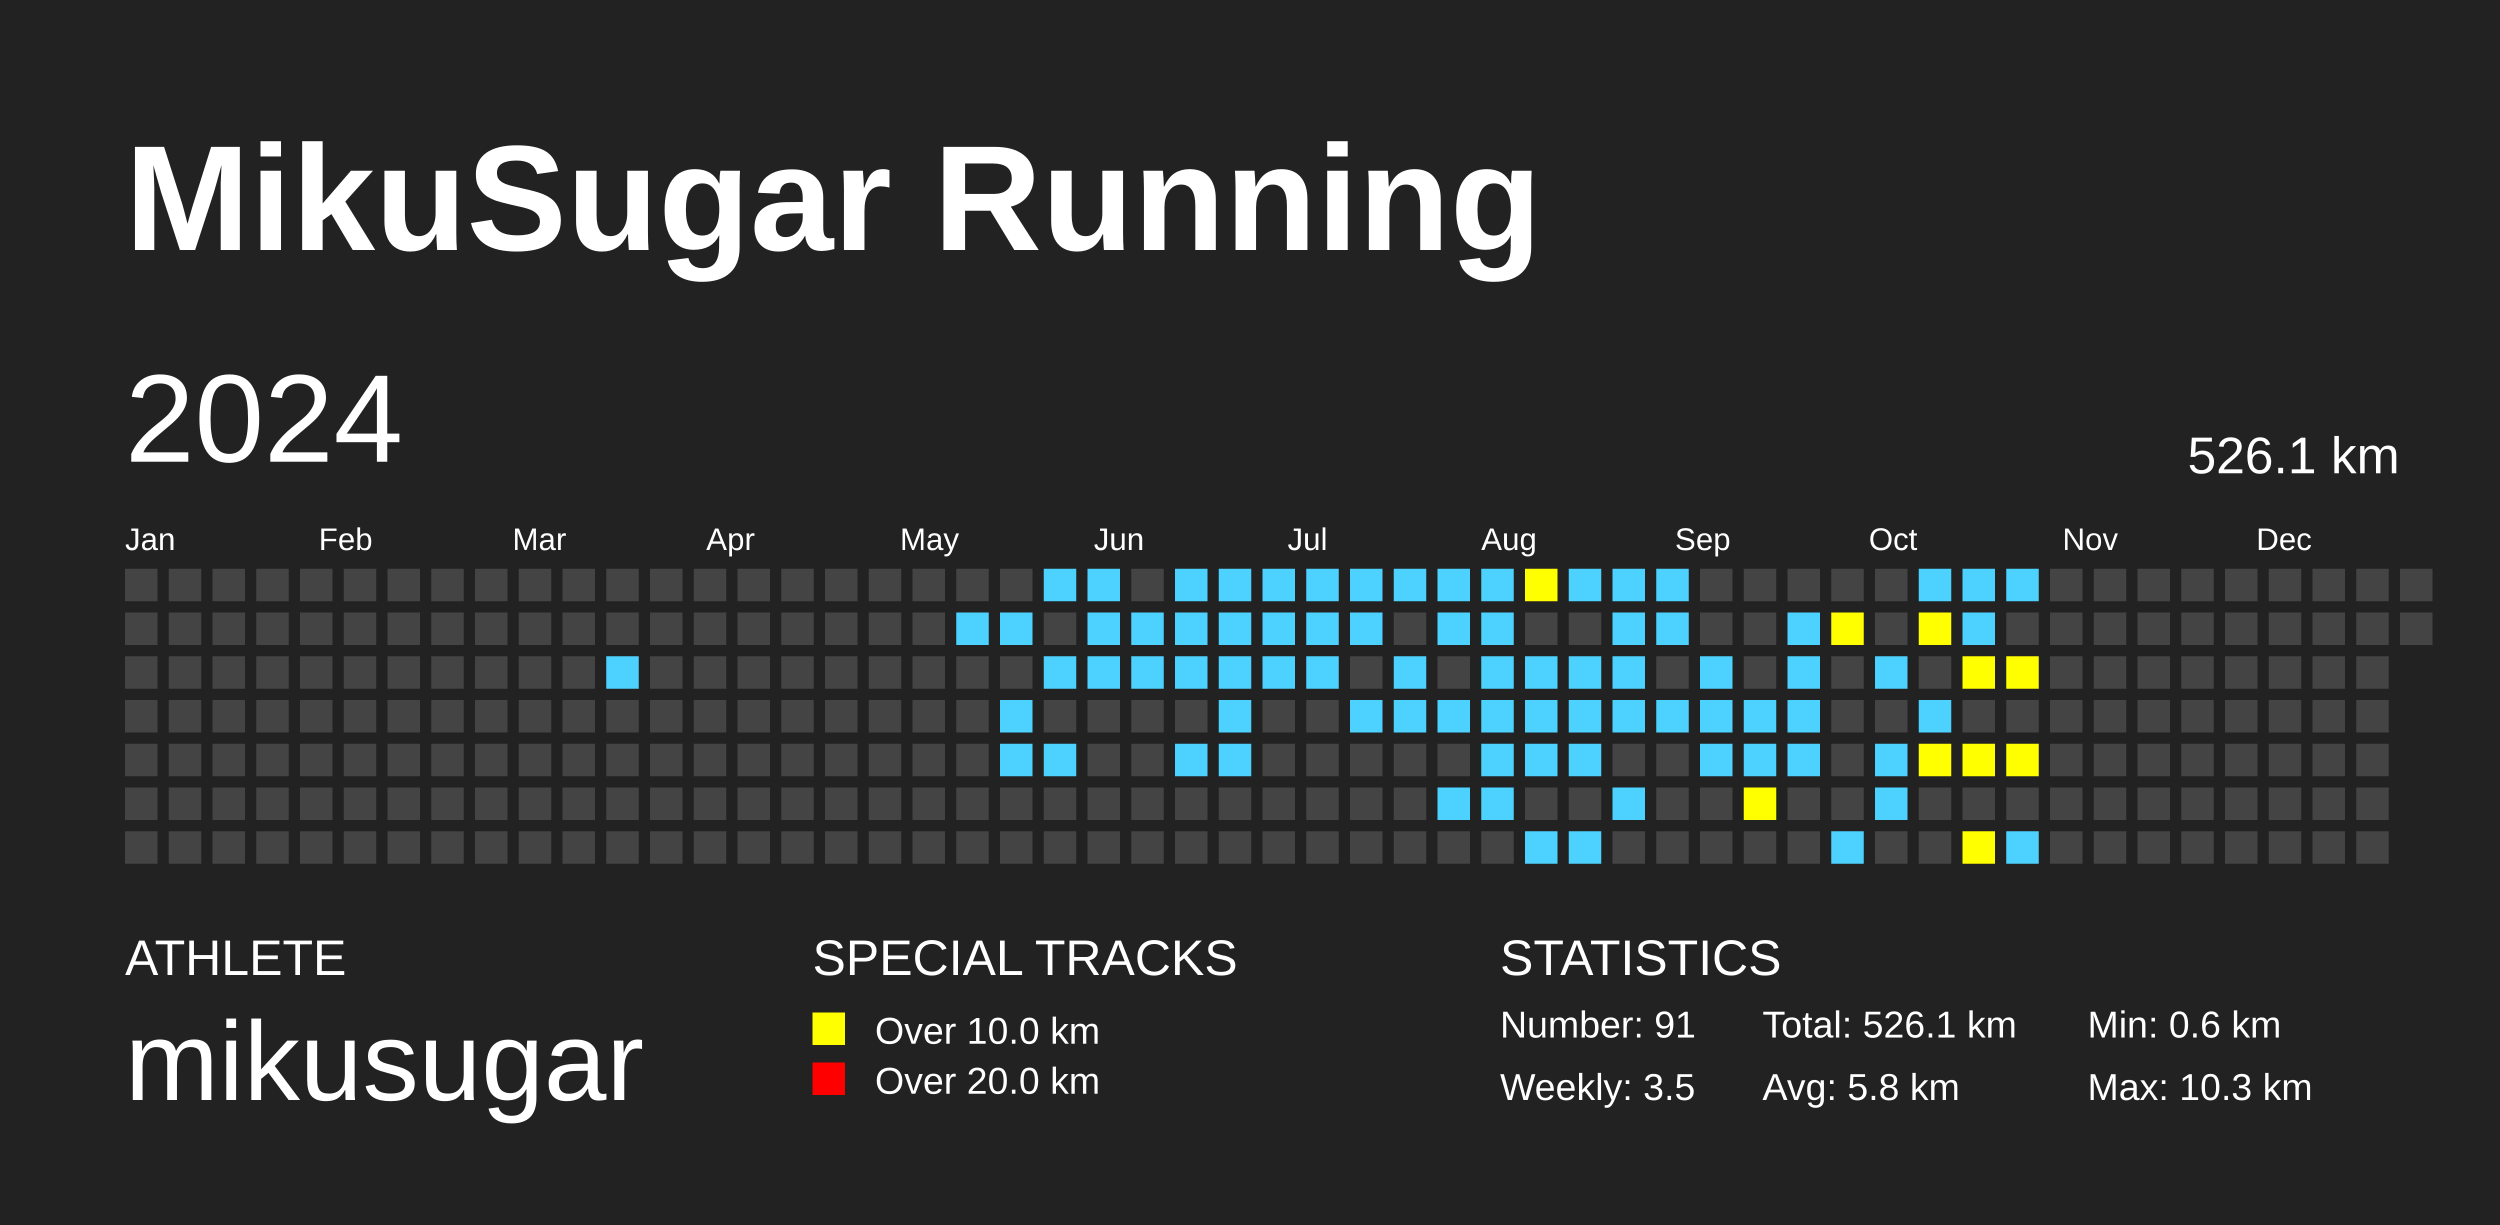
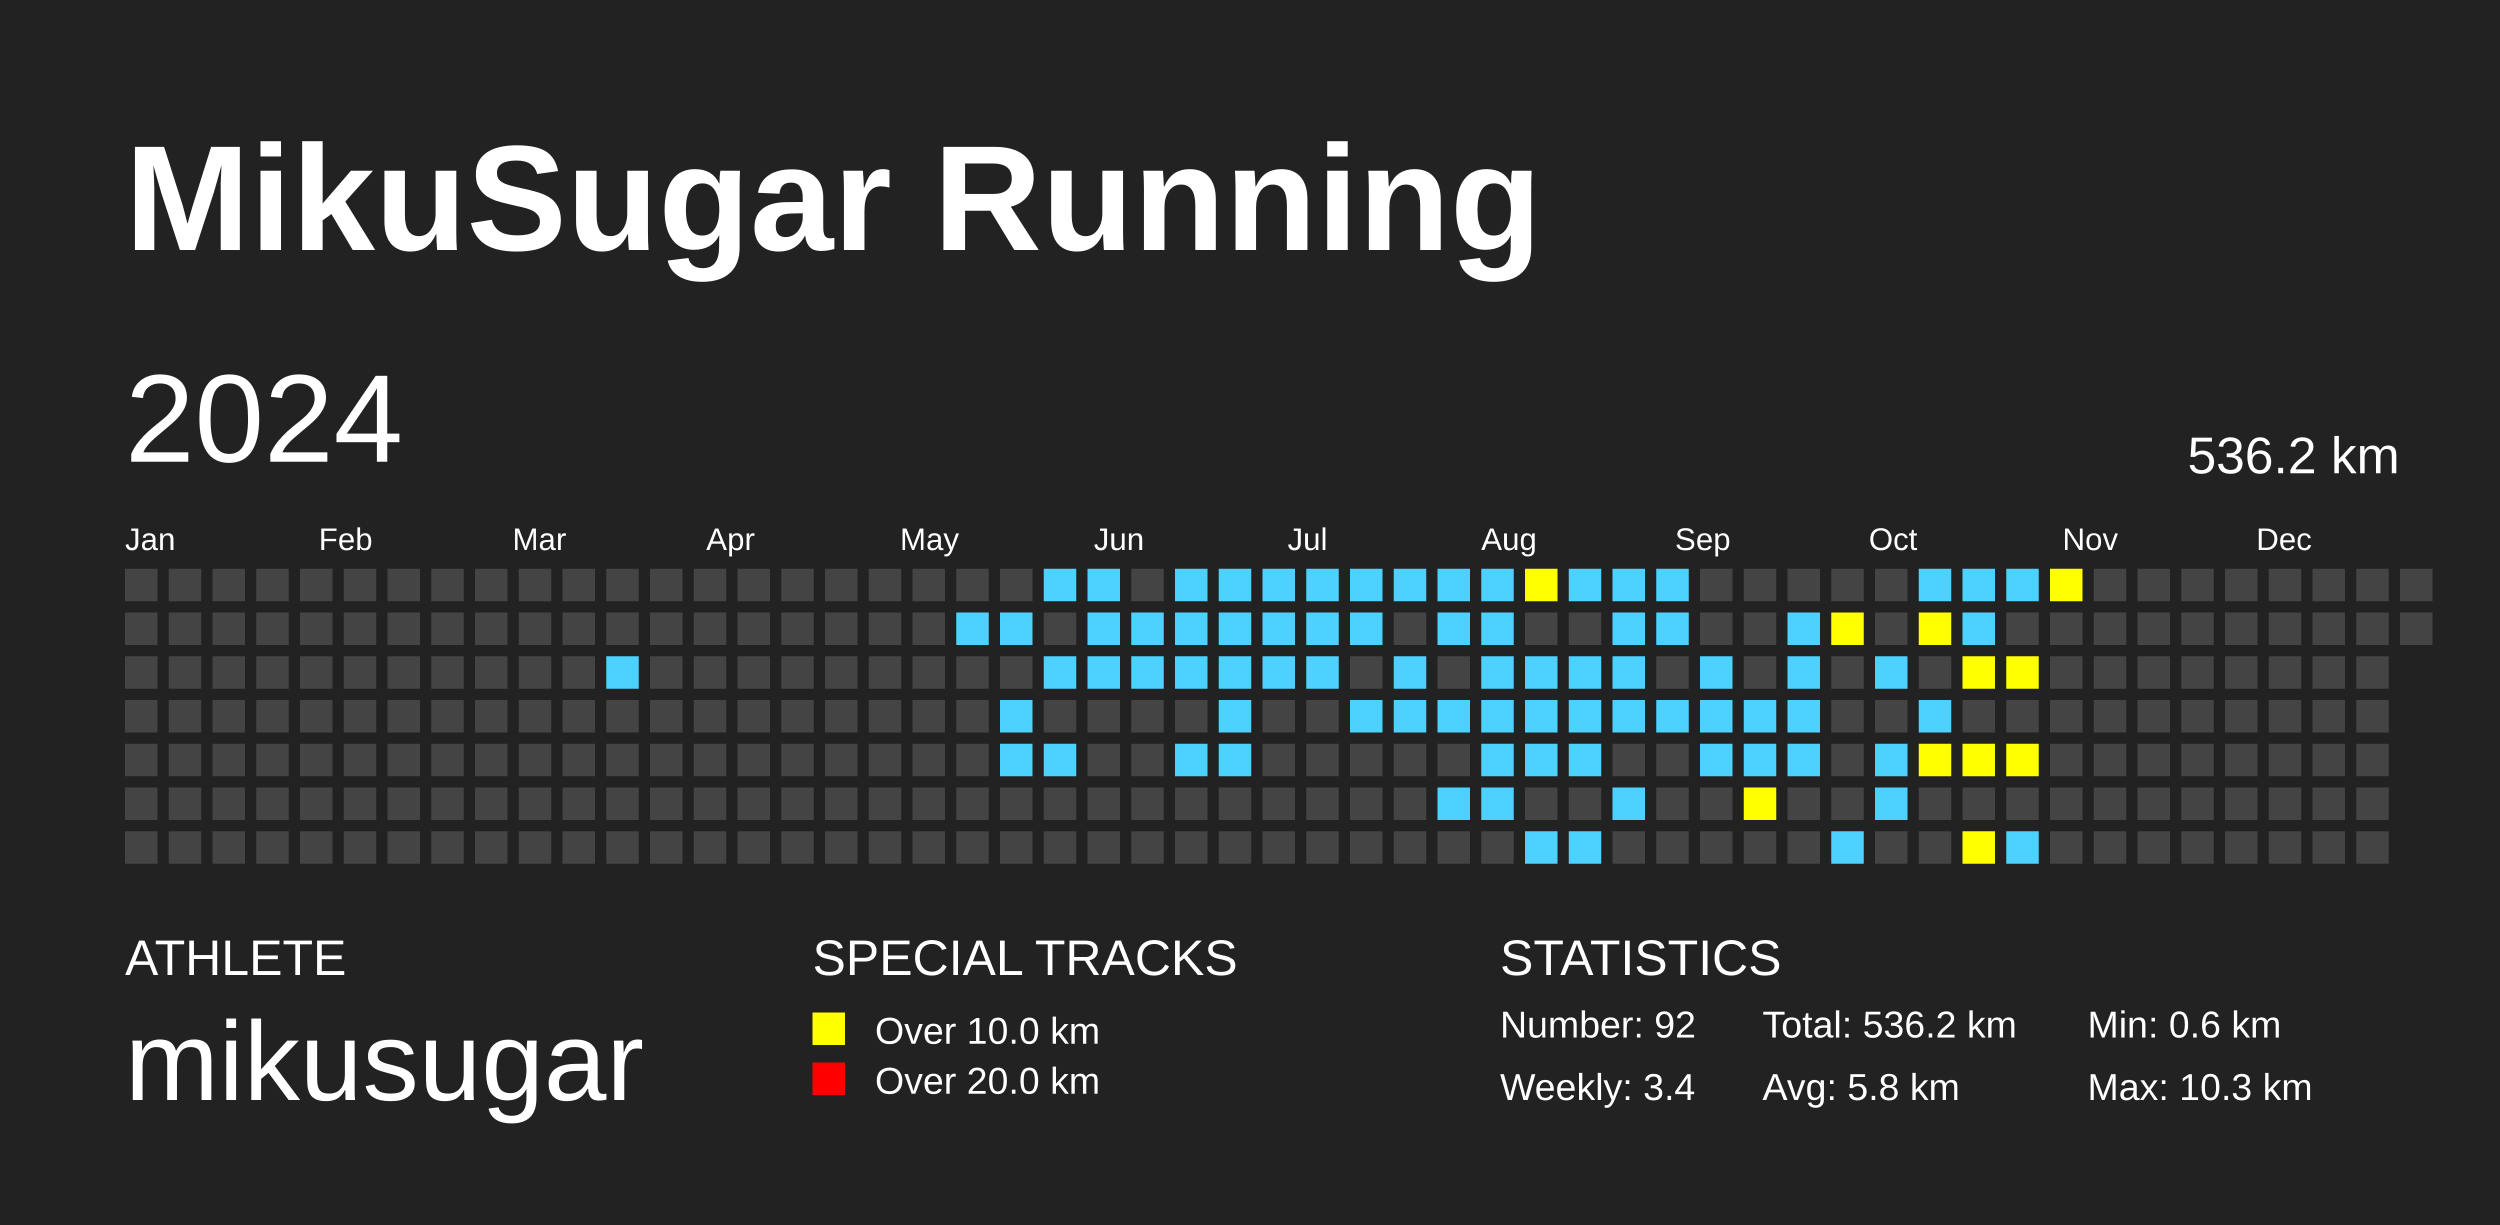
<svg xmlns="http://www.w3.org/2000/svg" baseProfile="full" height="98mm" version="1.1" viewBox="0,0,200,98" width="200mm">
  <defs />
  <rect fill="#222222" height="98" width="200" x="0" y="0" />
  <text fill="#FFFFFF" style="font-size:12px; font-family:Arial; font-weight:bold;" x="10" y="20">MikuSugar Running</text>
  <text fill="#FFFFFF" style="font-size:4px; font-family:Arial" x="10" y="78">ATHLETE</text>
  <text fill="#FFFFFF" style="font-size:9px; font-family:Arial" x="10" y="88">mikusugar</text>
  <text fill="#FFFFFF" style="font-size:4px; font-family:Arial" x="65" y="78">SPECIAL TRACKS</text>
  <rect fill="yellow" height="2.6" width="2.6" x="65" y="81" />
  <text fill="#FFFFFF" style="font-size:3px; font-family:Arial" x="70" y="83.5">Over 10.0 km</text>
  <rect fill="red" height="2.6" width="2.6" x="65" y="85" />
  <text fill="#FFFFFF" style="font-size:3px; font-family:Arial" x="70" y="87.5">Over 20.0 km</text>
  <text fill="#FFFFFF" style="font-size:4px; font-family:Arial" x="120" y="78">STATISTICS</text>
-   <text fill="#FFFFFF" style="font-size:3px; font-family:Arial" x="120" y="83">Number: 91</text>
-   <text fill="#FFFFFF" style="font-size:3px; font-family:Arial" x="120" y="88">Weekly: 3.5</text>
-   <text fill="#FFFFFF" style="font-size:3px; font-family:Arial" x="141" y="83">Total: 526.1 km</text>
+   <text fill="#FFFFFF" style="font-size:3px; font-family:Arial" x="120" y="83">Number: 92</text>
+   <text fill="#FFFFFF" style="font-size:3px; font-family:Arial" x="120" y="88">Weekly: 3.4</text>
+   <text fill="#FFFFFF" style="font-size:3px; font-family:Arial" x="141" y="83">Total: 536.2 km</text>
  <text fill="#FFFFFF" style="font-size:3px; font-family:Arial" x="141" y="88">Avg: 5.8 km</text>
  <text fill="#FFFFFF" style="font-size:3px; font-family:Arial" x="167" y="83">Min: 0.6 km</text>
  <text fill="#FFFFFF" style="font-size:3px; font-family:Arial" x="167" y="88">Max: 10.3 km</text>
  <text dominant-baseline="hanging" fill="#FFFFFF" style="font-size:10.0px; font-family:Arial;" x="10" y="30">2024</text>
-   <text dominant-baseline="hanging" fill="#FFFFFF" style="font-size:4.125px; font-family:Arial;" x="175" y="35">526.1 km</text>
+   <text dominant-baseline="hanging" fill="#FFFFFF" style="font-size:4.125px; font-family:Arial;" x="175" y="35">536.2 km</text>
  <text fill="#FFFFFF" style="font-size:2.5px; font-family:Arial" x="10.0" y="44">Jan</text>
  <text fill="#FFFFFF" style="font-size:2.5px; font-family:Arial" x="25.5" y="44">Feb</text>
  <text fill="#FFFFFF" style="font-size:2.5px; font-family:Arial" x="41.0" y="44">Mar</text>
  <text fill="#FFFFFF" style="font-size:2.5px; font-family:Arial" x="56.5" y="44">Apr</text>
  <text fill="#FFFFFF" style="font-size:2.5px; font-family:Arial" x="72.0" y="44">May</text>
  <text fill="#FFFFFF" style="font-size:2.5px; font-family:Arial" x="87.5" y="44">Jun</text>
  <text fill="#FFFFFF" style="font-size:2.5px; font-family:Arial" x="103.0" y="44">Jul</text>
  <text fill="#FFFFFF" style="font-size:2.5px; font-family:Arial" x="118.5" y="44">Aug</text>
  <text fill="#FFFFFF" style="font-size:2.5px; font-family:Arial" x="134.0" y="44">Sep</text>
  <text fill="#FFFFFF" style="font-size:2.5px; font-family:Arial" x="149.5" y="44">Oct</text>
  <text fill="#FFFFFF" style="font-size:2.5px; font-family:Arial" x="165.0" y="44">Nov</text>
  <text fill="#FFFFFF" style="font-size:2.5px; font-family:Arial" x="180.5" y="44">Dec</text>
  <rect fill="#444444" height="2.6" width="2.6" x="10.0" y="45.5" />
  <rect fill="#444444" height="2.6" width="2.6" x="10.0" y="49.0" />
  <rect fill="#444444" height="2.6" width="2.6" x="10.0" y="52.5" />
  <rect fill="#444444" height="2.6" width="2.6" x="10.0" y="56.0" />
  <rect fill="#444444" height="2.6" width="2.6" x="10.0" y="59.5" />
  <rect fill="#444444" height="2.6" width="2.6" x="10.0" y="63.0" />
  <rect fill="#444444" height="2.6" width="2.6" x="10.0" y="66.5" />
  <rect fill="#444444" height="2.6" width="2.6" x="13.5" y="45.5" />
  <rect fill="#444444" height="2.6" width="2.6" x="13.5" y="49.0" />
  <rect fill="#444444" height="2.6" width="2.6" x="13.5" y="52.5" />
  <rect fill="#444444" height="2.6" width="2.6" x="13.5" y="56.0" />
  <rect fill="#444444" height="2.6" width="2.6" x="13.5" y="59.5" />
  <rect fill="#444444" height="2.6" width="2.6" x="13.5" y="63.0" />
  <rect fill="#444444" height="2.6" width="2.6" x="13.5" y="66.5" />
  <rect fill="#444444" height="2.6" width="2.6" x="17.0" y="45.5" />
  <rect fill="#444444" height="2.6" width="2.6" x="17.0" y="49.0" />
  <rect fill="#444444" height="2.6" width="2.6" x="17.0" y="52.5" />
  <rect fill="#444444" height="2.6" width="2.6" x="17.0" y="56.0" />
  <rect fill="#444444" height="2.6" width="2.6" x="17.0" y="59.5" />
  <rect fill="#444444" height="2.6" width="2.6" x="17.0" y="63.0" />
  <rect fill="#444444" height="2.6" width="2.6" x="17.0" y="66.5" />
  <rect fill="#444444" height="2.6" width="2.6" x="20.5" y="45.5" />
  <rect fill="#444444" height="2.6" width="2.6" x="20.5" y="49.0" />
  <rect fill="#444444" height="2.6" width="2.6" x="20.5" y="52.5" />
  <rect fill="#444444" height="2.6" width="2.6" x="20.5" y="56.0" />
  <rect fill="#444444" height="2.6" width="2.6" x="20.5" y="59.5" />
  <rect fill="#444444" height="2.6" width="2.6" x="20.5" y="63.0" />
  <rect fill="#444444" height="2.6" width="2.6" x="20.5" y="66.5" />
  <rect fill="#444444" height="2.6" width="2.6" x="24.0" y="45.5" />
  <rect fill="#444444" height="2.6" width="2.6" x="24.0" y="49.0" />
  <rect fill="#444444" height="2.6" width="2.6" x="24.0" y="52.5" />
  <rect fill="#444444" height="2.6" width="2.6" x="24.0" y="56.0" />
  <rect fill="#444444" height="2.6" width="2.6" x="24.0" y="59.5" />
  <rect fill="#444444" height="2.6" width="2.6" x="24.0" y="63.0" />
  <rect fill="#444444" height="2.6" width="2.6" x="24.0" y="66.5" />
  <rect fill="#444444" height="2.6" width="2.6" x="27.5" y="45.5" />
  <rect fill="#444444" height="2.6" width="2.6" x="27.5" y="49.0" />
  <rect fill="#444444" height="2.6" width="2.6" x="27.5" y="52.5" />
  <rect fill="#444444" height="2.6" width="2.6" x="27.5" y="56.0" />
  <rect fill="#444444" height="2.6" width="2.6" x="27.5" y="59.5" />
  <rect fill="#444444" height="2.6" width="2.6" x="27.5" y="63.0" />
  <rect fill="#444444" height="2.6" width="2.6" x="27.5" y="66.5" />
  <rect fill="#444444" height="2.6" width="2.6" x="31.0" y="45.5" />
  <rect fill="#444444" height="2.6" width="2.6" x="31.0" y="49.0" />
  <rect fill="#444444" height="2.6" width="2.6" x="31.0" y="52.5" />
  <rect fill="#444444" height="2.6" width="2.6" x="31.0" y="56.0" />
  <rect fill="#444444" height="2.6" width="2.6" x="31.0" y="59.5" />
  <rect fill="#444444" height="2.6" width="2.6" x="31.0" y="63.0" />
  <rect fill="#444444" height="2.6" width="2.6" x="31.0" y="66.5" />
  <rect fill="#444444" height="2.6" width="2.6" x="34.5" y="45.5" />
  <rect fill="#444444" height="2.6" width="2.6" x="34.5" y="49.0" />
  <rect fill="#444444" height="2.6" width="2.6" x="34.5" y="52.5" />
  <rect fill="#444444" height="2.6" width="2.6" x="34.5" y="56.0" />
  <rect fill="#444444" height="2.6" width="2.6" x="34.5" y="59.5" />
  <rect fill="#444444" height="2.6" width="2.6" x="34.5" y="63.0" />
  <rect fill="#444444" height="2.6" width="2.6" x="34.5" y="66.5" />
  <rect fill="#444444" height="2.6" width="2.6" x="38.0" y="45.5" />
  <rect fill="#444444" height="2.6" width="2.6" x="38.0" y="49.0" />
  <rect fill="#444444" height="2.6" width="2.6" x="38.0" y="52.5" />
  <rect fill="#444444" height="2.6" width="2.6" x="38.0" y="56.0" />
  <rect fill="#444444" height="2.6" width="2.6" x="38.0" y="59.5" />
  <rect fill="#444444" height="2.6" width="2.6" x="38.0" y="63.0" />
  <rect fill="#444444" height="2.6" width="2.6" x="38.0" y="66.5" />
  <rect fill="#444444" height="2.6" width="2.6" x="41.5" y="45.5" />
  <rect fill="#444444" height="2.6" width="2.6" x="41.5" y="49.0" />
  <rect fill="#444444" height="2.6" width="2.6" x="41.5" y="52.5" />
  <rect fill="#444444" height="2.6" width="2.6" x="41.5" y="56.0" />
  <rect fill="#444444" height="2.6" width="2.6" x="41.5" y="59.5" />
  <rect fill="#444444" height="2.6" width="2.6" x="41.5" y="63.0" />
  <rect fill="#444444" height="2.6" width="2.6" x="41.5" y="66.5" />
  <rect fill="#444444" height="2.6" width="2.6" x="45.0" y="45.5" />
  <rect fill="#444444" height="2.6" width="2.6" x="45.0" y="49.0" />
  <rect fill="#444444" height="2.6" width="2.6" x="45.0" y="52.5" />
  <rect fill="#444444" height="2.6" width="2.6" x="45.0" y="56.0" />
  <rect fill="#444444" height="2.6" width="2.6" x="45.0" y="59.5" />
  <rect fill="#444444" height="2.6" width="2.6" x="45.0" y="63.0" />
  <rect fill="#444444" height="2.6" width="2.6" x="45.0" y="66.5" />
  <rect fill="#444444" height="2.6" width="2.6" x="48.5" y="45.5" />
  <rect fill="#444444" height="2.6" width="2.6" x="48.5" y="49.0" />
  <rect fill="#4DD2FF" height="2.6" width="2.6" x="48.5" y="52.5" />
  <rect fill="#444444" height="2.6" width="2.6" x="48.5" y="56.0" />
  <rect fill="#444444" height="2.6" width="2.6" x="48.5" y="59.5" />
  <rect fill="#444444" height="2.6" width="2.6" x="48.5" y="63.0" />
  <rect fill="#444444" height="2.6" width="2.6" x="48.5" y="66.5" />
  <rect fill="#444444" height="2.6" width="2.6" x="52.0" y="45.5" />
  <rect fill="#444444" height="2.6" width="2.6" x="52.0" y="49.0" />
  <rect fill="#444444" height="2.6" width="2.6" x="52.0" y="52.5" />
  <rect fill="#444444" height="2.6" width="2.6" x="52.0" y="56.0" />
  <rect fill="#444444" height="2.6" width="2.6" x="52.0" y="59.5" />
  <rect fill="#444444" height="2.6" width="2.6" x="52.0" y="63.0" />
  <rect fill="#444444" height="2.6" width="2.6" x="52.0" y="66.5" />
  <rect fill="#444444" height="2.6" width="2.6" x="55.5" y="45.5" />
  <rect fill="#444444" height="2.6" width="2.6" x="55.5" y="49.0" />
  <rect fill="#444444" height="2.6" width="2.6" x="55.5" y="52.5" />
  <rect fill="#444444" height="2.6" width="2.6" x="55.5" y="56.0" />
  <rect fill="#444444" height="2.6" width="2.6" x="55.5" y="59.5" />
  <rect fill="#444444" height="2.6" width="2.6" x="55.5" y="63.0" />
  <rect fill="#444444" height="2.6" width="2.6" x="55.5" y="66.5" />
  <rect fill="#444444" height="2.6" width="2.6" x="59.0" y="45.5" />
  <rect fill="#444444" height="2.6" width="2.6" x="59.0" y="49.0" />
  <rect fill="#444444" height="2.6" width="2.6" x="59.0" y="52.5" />
  <rect fill="#444444" height="2.6" width="2.6" x="59.0" y="56.0" />
  <rect fill="#444444" height="2.6" width="2.6" x="59.0" y="59.5" />
  <rect fill="#444444" height="2.6" width="2.6" x="59.0" y="63.0" />
  <rect fill="#444444" height="2.6" width="2.6" x="59.0" y="66.5" />
  <rect fill="#444444" height="2.6" width="2.6" x="62.5" y="45.5" />
  <rect fill="#444444" height="2.6" width="2.6" x="62.5" y="49.0" />
  <rect fill="#444444" height="2.6" width="2.6" x="62.5" y="52.5" />
  <rect fill="#444444" height="2.6" width="2.6" x="62.5" y="56.0" />
  <rect fill="#444444" height="2.6" width="2.6" x="62.5" y="59.5" />
  <rect fill="#444444" height="2.6" width="2.6" x="62.5" y="63.0" />
  <rect fill="#444444" height="2.6" width="2.6" x="62.5" y="66.5" />
  <rect fill="#444444" height="2.6" width="2.6" x="66.0" y="45.5" />
  <rect fill="#444444" height="2.6" width="2.6" x="66.0" y="49.0" />
  <rect fill="#444444" height="2.6" width="2.6" x="66.0" y="52.5" />
  <rect fill="#444444" height="2.6" width="2.6" x="66.0" y="56.0" />
  <rect fill="#444444" height="2.6" width="2.6" x="66.0" y="59.5" />
  <rect fill="#444444" height="2.6" width="2.6" x="66.0" y="63.0" />
  <rect fill="#444444" height="2.6" width="2.6" x="66.0" y="66.5" />
  <rect fill="#444444" height="2.6" width="2.6" x="69.5" y="45.5" />
  <rect fill="#444444" height="2.6" width="2.6" x="69.5" y="49.0" />
  <rect fill="#444444" height="2.6" width="2.6" x="69.5" y="52.5" />
  <rect fill="#444444" height="2.6" width="2.6" x="69.5" y="56.0" />
  <rect fill="#444444" height="2.6" width="2.6" x="69.5" y="59.5" />
  <rect fill="#444444" height="2.6" width="2.6" x="69.5" y="63.0" />
  <rect fill="#444444" height="2.6" width="2.6" x="69.5" y="66.5" />
  <rect fill="#444444" height="2.6" width="2.6" x="73.0" y="45.5" />
  <rect fill="#444444" height="2.6" width="2.6" x="73.0" y="49.0" />
  <rect fill="#444444" height="2.6" width="2.6" x="73.0" y="52.5" />
  <rect fill="#444444" height="2.6" width="2.6" x="73.0" y="56.0" />
  <rect fill="#444444" height="2.6" width="2.6" x="73.0" y="59.5" />
  <rect fill="#444444" height="2.6" width="2.6" x="73.0" y="63.0" />
  <rect fill="#444444" height="2.6" width="2.6" x="73.0" y="66.5" />
  <rect fill="#444444" height="2.6" width="2.6" x="76.5" y="45.5" />
  <rect fill="#4DD2FF" height="2.6" width="2.6" x="76.5" y="49.0" />
  <rect fill="#444444" height="2.6" width="2.6" x="76.5" y="52.5" />
  <rect fill="#444444" height="2.6" width="2.6" x="76.5" y="56.0" />
  <rect fill="#444444" height="2.6" width="2.6" x="76.5" y="59.5" />
  <rect fill="#444444" height="2.6" width="2.6" x="76.5" y="63.0" />
  <rect fill="#444444" height="2.6" width="2.6" x="76.5" y="66.5" />
  <rect fill="#444444" height="2.6" width="2.6" x="80.0" y="45.5" />
  <rect fill="#4DD2FF" height="2.6" width="2.6" x="80.0" y="49.0" />
  <rect fill="#444444" height="2.6" width="2.6" x="80.0" y="52.5" />
  <rect fill="#4DD2FF" height="2.6" width="2.6" x="80.0" y="56.0" />
  <rect fill="#4DD2FF" height="2.6" width="2.6" x="80.0" y="59.5" />
  <rect fill="#444444" height="2.6" width="2.6" x="80.0" y="63.0" />
  <rect fill="#444444" height="2.6" width="2.6" x="80.0" y="66.5" />
  <rect fill="#4DD2FF" height="2.6" width="2.6" x="83.5" y="45.5" />
  <rect fill="#444444" height="2.6" width="2.6" x="83.5" y="49.0" />
  <rect fill="#4DD2FF" height="2.6" width="2.6" x="83.5" y="52.5" />
  <rect fill="#444444" height="2.6" width="2.6" x="83.5" y="56.0" />
  <rect fill="#4DD2FF" height="2.6" width="2.6" x="83.5" y="59.5" />
  <rect fill="#444444" height="2.6" width="2.6" x="83.5" y="63.0" />
  <rect fill="#444444" height="2.6" width="2.6" x="83.5" y="66.5" />
  <rect fill="#4DD2FF" height="2.6" width="2.6" x="87.0" y="45.5" />
  <rect fill="#4DD2FF" height="2.6" width="2.6" x="87.0" y="49.0" />
  <rect fill="#4DD2FF" height="2.6" width="2.6" x="87.0" y="52.5" />
  <rect fill="#444444" height="2.6" width="2.6" x="87.0" y="56.0" />
  <rect fill="#444444" height="2.6" width="2.6" x="87.0" y="59.5" />
  <rect fill="#444444" height="2.6" width="2.6" x="87.0" y="63.0" />
  <rect fill="#444444" height="2.6" width="2.6" x="87.0" y="66.5" />
  <rect fill="#444444" height="2.6" width="2.6" x="90.5" y="45.5" />
  <rect fill="#4DD2FF" height="2.6" width="2.6" x="90.5" y="49.0" />
  <rect fill="#4DD2FF" height="2.6" width="2.6" x="90.5" y="52.5" />
  <rect fill="#444444" height="2.6" width="2.6" x="90.5" y="56.0" />
  <rect fill="#444444" height="2.6" width="2.6" x="90.5" y="59.5" />
  <rect fill="#444444" height="2.6" width="2.6" x="90.5" y="63.0" />
  <rect fill="#444444" height="2.6" width="2.6" x="90.5" y="66.5" />
  <rect fill="#4DD2FF" height="2.6" width="2.6" x="94.0" y="45.5" />
  <rect fill="#4DD2FF" height="2.6" width="2.6" x="94.0" y="49.0" />
  <rect fill="#4DD2FF" height="2.6" width="2.6" x="94.0" y="52.5" />
  <rect fill="#444444" height="2.6" width="2.6" x="94.0" y="56.0" />
  <rect fill="#4DD2FF" height="2.6" width="2.6" x="94.0" y="59.5" />
  <rect fill="#444444" height="2.6" width="2.6" x="94.0" y="63.0" />
  <rect fill="#444444" height="2.6" width="2.6" x="94.0" y="66.5" />
  <rect fill="#4DD2FF" height="2.6" width="2.6" x="97.5" y="45.5" />
  <rect fill="#4DD2FF" height="2.6" width="2.6" x="97.5" y="49.0" />
  <rect fill="#4DD2FF" height="2.6" width="2.6" x="97.5" y="52.5" />
  <rect fill="#4DD2FF" height="2.6" width="2.6" x="97.5" y="56.0" />
  <rect fill="#4DD2FF" height="2.6" width="2.6" x="97.5" y="59.5" />
  <rect fill="#444444" height="2.6" width="2.6" x="97.5" y="63.0" />
  <rect fill="#444444" height="2.6" width="2.6" x="97.5" y="66.5" />
  <rect fill="#4DD2FF" height="2.6" width="2.6" x="101.0" y="45.5" />
  <rect fill="#4DD2FF" height="2.6" width="2.6" x="101.0" y="49.0" />
  <rect fill="#4DD2FF" height="2.6" width="2.6" x="101.0" y="52.5" />
  <rect fill="#444444" height="2.6" width="2.6" x="101.0" y="56.0" />
  <rect fill="#444444" height="2.6" width="2.6" x="101.0" y="59.5" />
  <rect fill="#444444" height="2.6" width="2.6" x="101.0" y="63.0" />
  <rect fill="#444444" height="2.6" width="2.6" x="101.0" y="66.5" />
  <rect fill="#4DD2FF" height="2.6" width="2.6" x="104.5" y="45.5" />
  <rect fill="#4DD2FF" height="2.6" width="2.6" x="104.5" y="49.0" />
  <rect fill="#4DD2FF" height="2.6" width="2.6" x="104.5" y="52.5" />
  <rect fill="#444444" height="2.6" width="2.6" x="104.5" y="56.0" />
  <rect fill="#444444" height="2.6" width="2.6" x="104.5" y="59.5" />
  <rect fill="#444444" height="2.6" width="2.6" x="104.5" y="63.0" />
  <rect fill="#444444" height="2.6" width="2.6" x="104.5" y="66.5" />
  <rect fill="#4DD2FF" height="2.6" width="2.6" x="108.0" y="45.5" />
  <rect fill="#4DD2FF" height="2.6" width="2.6" x="108.0" y="49.0" />
  <rect fill="#444444" height="2.6" width="2.6" x="108.0" y="52.5" />
  <rect fill="#4DD2FF" height="2.6" width="2.6" x="108.0" y="56.0" />
  <rect fill="#444444" height="2.6" width="2.6" x="108.0" y="59.5" />
  <rect fill="#444444" height="2.6" width="2.6" x="108.0" y="63.0" />
  <rect fill="#444444" height="2.6" width="2.6" x="108.0" y="66.5" />
  <rect fill="#4DD2FF" height="2.6" width="2.6" x="111.5" y="45.5" />
  <rect fill="#444444" height="2.6" width="2.6" x="111.5" y="49.0" />
  <rect fill="#4DD2FF" height="2.6" width="2.6" x="111.5" y="52.5" />
  <rect fill="#4DD2FF" height="2.6" width="2.6" x="111.5" y="56.0" />
  <rect fill="#444444" height="2.6" width="2.6" x="111.5" y="59.5" />
  <rect fill="#444444" height="2.6" width="2.6" x="111.5" y="63.0" />
  <rect fill="#444444" height="2.6" width="2.6" x="111.5" y="66.5" />
  <rect fill="#4DD2FF" height="2.6" width="2.6" x="115.0" y="45.5" />
  <rect fill="#4DD2FF" height="2.6" width="2.6" x="115.0" y="49.0" />
  <rect fill="#444444" height="2.6" width="2.6" x="115.0" y="52.5" />
  <rect fill="#4DD2FF" height="2.6" width="2.6" x="115.0" y="56.0" />
  <rect fill="#444444" height="2.6" width="2.6" x="115.0" y="59.5" />
  <rect fill="#4DD2FF" height="2.6" width="2.6" x="115.0" y="63.0" />
  <rect fill="#444444" height="2.6" width="2.6" x="115.0" y="66.5" />
  <rect fill="#4DD2FF" height="2.6" width="2.6" x="118.5" y="45.5" />
  <rect fill="#4DD2FF" height="2.6" width="2.6" x="118.5" y="49.0" />
  <rect fill="#4DD2FF" height="2.6" width="2.6" x="118.5" y="52.5" />
  <rect fill="#4DD2FF" height="2.6" width="2.6" x="118.5" y="56.0" />
  <rect fill="#4DD2FF" height="2.6" width="2.6" x="118.5" y="59.5" />
  <rect fill="#4DD2FF" height="2.6" width="2.6" x="118.5" y="63.0" />
  <rect fill="#444444" height="2.6" width="2.6" x="118.5" y="66.5" />
  <rect fill="yellow" height="2.6" width="2.6" x="122.0" y="45.5" />
  <rect fill="#444444" height="2.6" width="2.6" x="122.0" y="49.0" />
  <rect fill="#4DD2FF" height="2.6" width="2.6" x="122.0" y="52.5" />
  <rect fill="#4DD2FF" height="2.6" width="2.6" x="122.0" y="56.0" />
  <rect fill="#4DD2FF" height="2.6" width="2.6" x="122.0" y="59.5" />
  <rect fill="#444444" height="2.6" width="2.6" x="122.0" y="63.0" />
  <rect fill="#4DD2FF" height="2.6" width="2.6" x="122.0" y="66.5" />
  <rect fill="#4DD2FF" height="2.6" width="2.6" x="125.5" y="45.5" />
  <rect fill="#444444" height="2.6" width="2.6" x="125.5" y="49.0" />
  <rect fill="#4DD2FF" height="2.6" width="2.6" x="125.5" y="52.5" />
  <rect fill="#4DD2FF" height="2.6" width="2.6" x="125.5" y="56.0" />
  <rect fill="#4DD2FF" height="2.6" width="2.6" x="125.5" y="59.5" />
  <rect fill="#444444" height="2.6" width="2.6" x="125.5" y="63.0" />
  <rect fill="#4DD2FF" height="2.6" width="2.6" x="125.5" y="66.5" />
  <rect fill="#4DD2FF" height="2.6" width="2.6" x="129.0" y="45.5" />
  <rect fill="#4DD2FF" height="2.6" width="2.6" x="129.0" y="49.0" />
  <rect fill="#4DD2FF" height="2.6" width="2.6" x="129.0" y="52.5" />
  <rect fill="#4DD2FF" height="2.6" width="2.6" x="129.0" y="56.0" />
  <rect fill="#444444" height="2.6" width="2.6" x="129.0" y="59.5" />
  <rect fill="#4DD2FF" height="2.6" width="2.6" x="129.0" y="63.0" />
  <rect fill="#444444" height="2.6" width="2.6" x="129.0" y="66.5" />
  <rect fill="#4DD2FF" height="2.6" width="2.6" x="132.5" y="45.5" />
  <rect fill="#4DD2FF" height="2.6" width="2.6" x="132.5" y="49.0" />
  <rect fill="#444444" height="2.6" width="2.6" x="132.5" y="52.5" />
  <rect fill="#4DD2FF" height="2.6" width="2.6" x="132.5" y="56.0" />
  <rect fill="#444444" height="2.6" width="2.6" x="132.5" y="59.5" />
  <rect fill="#444444" height="2.6" width="2.6" x="132.5" y="63.0" />
  <rect fill="#444444" height="2.6" width="2.6" x="132.5" y="66.5" />
  <rect fill="#444444" height="2.6" width="2.6" x="136.0" y="45.5" />
  <rect fill="#444444" height="2.6" width="2.6" x="136.0" y="49.0" />
  <rect fill="#4DD2FF" height="2.6" width="2.6" x="136.0" y="52.5" />
  <rect fill="#4DD2FF" height="2.6" width="2.6" x="136.0" y="56.0" />
  <rect fill="#4DD2FF" height="2.6" width="2.6" x="136.0" y="59.5" />
  <rect fill="#444444" height="2.6" width="2.6" x="136.0" y="63.0" />
  <rect fill="#444444" height="2.6" width="2.6" x="136.0" y="66.5" />
  <rect fill="#444444" height="2.6" width="2.6" x="139.5" y="45.5" />
  <rect fill="#444444" height="2.6" width="2.6" x="139.5" y="49.0" />
  <rect fill="#444444" height="2.6" width="2.6" x="139.5" y="52.5" />
  <rect fill="#4DD2FF" height="2.6" width="2.6" x="139.5" y="56.0" />
  <rect fill="#4DD2FF" height="2.6" width="2.6" x="139.5" y="59.5" />
  <rect fill="yellow" height="2.6" width="2.6" x="139.5" y="63.0" />
  <rect fill="#444444" height="2.6" width="2.6" x="139.5" y="66.5" />
  <rect fill="#444444" height="2.6" width="2.6" x="143.0" y="45.5" />
  <rect fill="#4DD2FF" height="2.6" width="2.6" x="143.0" y="49.0" />
  <rect fill="#4DD2FF" height="2.6" width="2.6" x="143.0" y="52.5" />
  <rect fill="#4DD2FF" height="2.6" width="2.6" x="143.0" y="56.0" />
  <rect fill="#4DD2FF" height="2.6" width="2.6" x="143.0" y="59.5" />
  <rect fill="#444444" height="2.6" width="2.6" x="143.0" y="63.0" />
  <rect fill="#444444" height="2.6" width="2.6" x="143.0" y="66.5" />
  <rect fill="#444444" height="2.6" width="2.6" x="146.5" y="45.5" />
  <rect fill="yellow" height="2.6" width="2.6" x="146.5" y="49.0" />
  <rect fill="#444444" height="2.6" width="2.6" x="146.5" y="52.5" />
  <rect fill="#444444" height="2.6" width="2.6" x="146.5" y="56.0" />
  <rect fill="#444444" height="2.6" width="2.6" x="146.5" y="59.5" />
  <rect fill="#444444" height="2.6" width="2.6" x="146.5" y="63.0" />
  <rect fill="#4DD2FF" height="2.6" width="2.6" x="146.5" y="66.5" />
  <rect fill="#444444" height="2.6" width="2.6" x="150.0" y="45.5" />
  <rect fill="#444444" height="2.6" width="2.6" x="150.0" y="49.0" />
  <rect fill="#4DD2FF" height="2.6" width="2.6" x="150.0" y="52.5" />
  <rect fill="#444444" height="2.6" width="2.6" x="150.0" y="56.0" />
  <rect fill="#4DD2FF" height="2.6" width="2.6" x="150.0" y="59.5" />
  <rect fill="#4DD2FF" height="2.6" width="2.6" x="150.0" y="63.0" />
  <rect fill="#444444" height="2.6" width="2.6" x="150.0" y="66.5" />
  <rect fill="#4DD2FF" height="2.6" width="2.6" x="153.5" y="45.5" />
  <rect fill="yellow" height="2.6" width="2.6" x="153.5" y="49.0" />
  <rect fill="#444444" height="2.6" width="2.6" x="153.5" y="52.5" />
  <rect fill="#4DD2FF" height="2.6" width="2.6" x="153.5" y="56.0" />
  <rect fill="yellow" height="2.6" width="2.6" x="153.5" y="59.5" />
  <rect fill="#444444" height="2.6" width="2.6" x="153.5" y="63.0" />
  <rect fill="#444444" height="2.6" width="2.6" x="153.5" y="66.5" />
  <rect fill="#4DD2FF" height="2.6" width="2.6" x="157.0" y="45.5" />
  <rect fill="#4DD2FF" height="2.6" width="2.6" x="157.0" y="49.0" />
  <rect fill="yellow" height="2.6" width="2.6" x="157.0" y="52.5" />
  <rect fill="#444444" height="2.6" width="2.6" x="157.0" y="56.0" />
  <rect fill="yellow" height="2.6" width="2.6" x="157.0" y="59.5" />
  <rect fill="#444444" height="2.6" width="2.6" x="157.0" y="63.0" />
  <rect fill="yellow" height="2.6" width="2.6" x="157.0" y="66.5" />
  <rect fill="#4DD2FF" height="2.6" width="2.6" x="160.5" y="45.5" />
  <rect fill="#444444" height="2.6" width="2.6" x="160.5" y="49.0" />
  <rect fill="yellow" height="2.6" width="2.6" x="160.5" y="52.5" />
  <rect fill="#444444" height="2.6" width="2.6" x="160.5" y="56.0" />
  <rect fill="yellow" height="2.6" width="2.6" x="160.5" y="59.5" />
  <rect fill="#444444" height="2.6" width="2.6" x="160.5" y="63.0" />
  <rect fill="#4DD2FF" height="2.6" width="2.6" x="160.5" y="66.5" />
-   <rect fill="#444444" height="2.6" width="2.6" x="164.0" y="45.5" />
+   <rect fill="yellow" height="2.6" width="2.6" x="164.0" y="45.5" />
  <rect fill="#444444" height="2.6" width="2.6" x="164.0" y="49.0" />
  <rect fill="#444444" height="2.6" width="2.6" x="164.0" y="52.5" />
  <rect fill="#444444" height="2.6" width="2.6" x="164.0" y="56.0" />
  <rect fill="#444444" height="2.6" width="2.6" x="164.0" y="59.5" />
  <rect fill="#444444" height="2.6" width="2.6" x="164.0" y="63.0" />
  <rect fill="#444444" height="2.6" width="2.6" x="164.0" y="66.5" />
  <rect fill="#444444" height="2.6" width="2.6" x="167.5" y="45.5" />
  <rect fill="#444444" height="2.6" width="2.6" x="167.5" y="49.0" />
  <rect fill="#444444" height="2.6" width="2.6" x="167.5" y="52.5" />
  <rect fill="#444444" height="2.6" width="2.6" x="167.5" y="56.0" />
  <rect fill="#444444" height="2.6" width="2.6" x="167.5" y="59.5" />
  <rect fill="#444444" height="2.6" width="2.6" x="167.5" y="63.0" />
  <rect fill="#444444" height="2.6" width="2.6" x="167.5" y="66.5" />
  <rect fill="#444444" height="2.6" width="2.6" x="171.0" y="45.5" />
  <rect fill="#444444" height="2.6" width="2.6" x="171.0" y="49.0" />
  <rect fill="#444444" height="2.6" width="2.6" x="171.0" y="52.5" />
  <rect fill="#444444" height="2.6" width="2.6" x="171.0" y="56.0" />
  <rect fill="#444444" height="2.6" width="2.6" x="171.0" y="59.5" />
  <rect fill="#444444" height="2.6" width="2.6" x="171.0" y="63.0" />
  <rect fill="#444444" height="2.6" width="2.6" x="171.0" y="66.5" />
  <rect fill="#444444" height="2.6" width="2.6" x="174.5" y="45.5" />
  <rect fill="#444444" height="2.6" width="2.6" x="174.5" y="49.0" />
  <rect fill="#444444" height="2.6" width="2.6" x="174.5" y="52.5" />
  <rect fill="#444444" height="2.6" width="2.6" x="174.5" y="56.0" />
  <rect fill="#444444" height="2.6" width="2.6" x="174.5" y="59.5" />
  <rect fill="#444444" height="2.6" width="2.6" x="174.5" y="63.0" />
  <rect fill="#444444" height="2.6" width="2.6" x="174.5" y="66.5" />
  <rect fill="#444444" height="2.6" width="2.6" x="178.0" y="45.5" />
  <rect fill="#444444" height="2.6" width="2.6" x="178.0" y="49.0" />
  <rect fill="#444444" height="2.6" width="2.6" x="178.0" y="52.5" />
  <rect fill="#444444" height="2.6" width="2.6" x="178.0" y="56.0" />
  <rect fill="#444444" height="2.6" width="2.6" x="178.0" y="59.5" />
  <rect fill="#444444" height="2.6" width="2.6" x="178.0" y="63.0" />
  <rect fill="#444444" height="2.6" width="2.6" x="178.0" y="66.5" />
  <rect fill="#444444" height="2.6" width="2.6" x="181.5" y="45.5" />
  <rect fill="#444444" height="2.6" width="2.6" x="181.5" y="49.0" />
  <rect fill="#444444" height="2.6" width="2.6" x="181.5" y="52.5" />
  <rect fill="#444444" height="2.6" width="2.6" x="181.5" y="56.0" />
  <rect fill="#444444" height="2.6" width="2.6" x="181.5" y="59.5" />
  <rect fill="#444444" height="2.6" width="2.6" x="181.5" y="63.0" />
  <rect fill="#444444" height="2.6" width="2.6" x="181.5" y="66.5" />
  <rect fill="#444444" height="2.6" width="2.6" x="185.0" y="45.5" />
  <rect fill="#444444" height="2.6" width="2.6" x="185.0" y="49.0" />
  <rect fill="#444444" height="2.6" width="2.6" x="185.0" y="52.5" />
  <rect fill="#444444" height="2.6" width="2.6" x="185.0" y="56.0" />
  <rect fill="#444444" height="2.6" width="2.6" x="185.0" y="59.5" />
  <rect fill="#444444" height="2.6" width="2.6" x="185.0" y="63.0" />
  <rect fill="#444444" height="2.6" width="2.6" x="185.0" y="66.5" />
  <rect fill="#444444" height="2.6" width="2.6" x="188.5" y="45.5" />
  <rect fill="#444444" height="2.6" width="2.6" x="188.5" y="49.0" />
  <rect fill="#444444" height="2.6" width="2.6" x="188.5" y="52.5" />
  <rect fill="#444444" height="2.6" width="2.6" x="188.5" y="56.0" />
  <rect fill="#444444" height="2.6" width="2.6" x="188.5" y="59.5" />
  <rect fill="#444444" height="2.6" width="2.6" x="188.5" y="63.0" />
  <rect fill="#444444" height="2.6" width="2.6" x="188.5" y="66.5" />
  <rect fill="#444444" height="2.6" width="2.6" x="192.0" y="45.5" />
  <rect fill="#444444" height="2.6" width="2.6" x="192.0" y="49.0" />
</svg>
